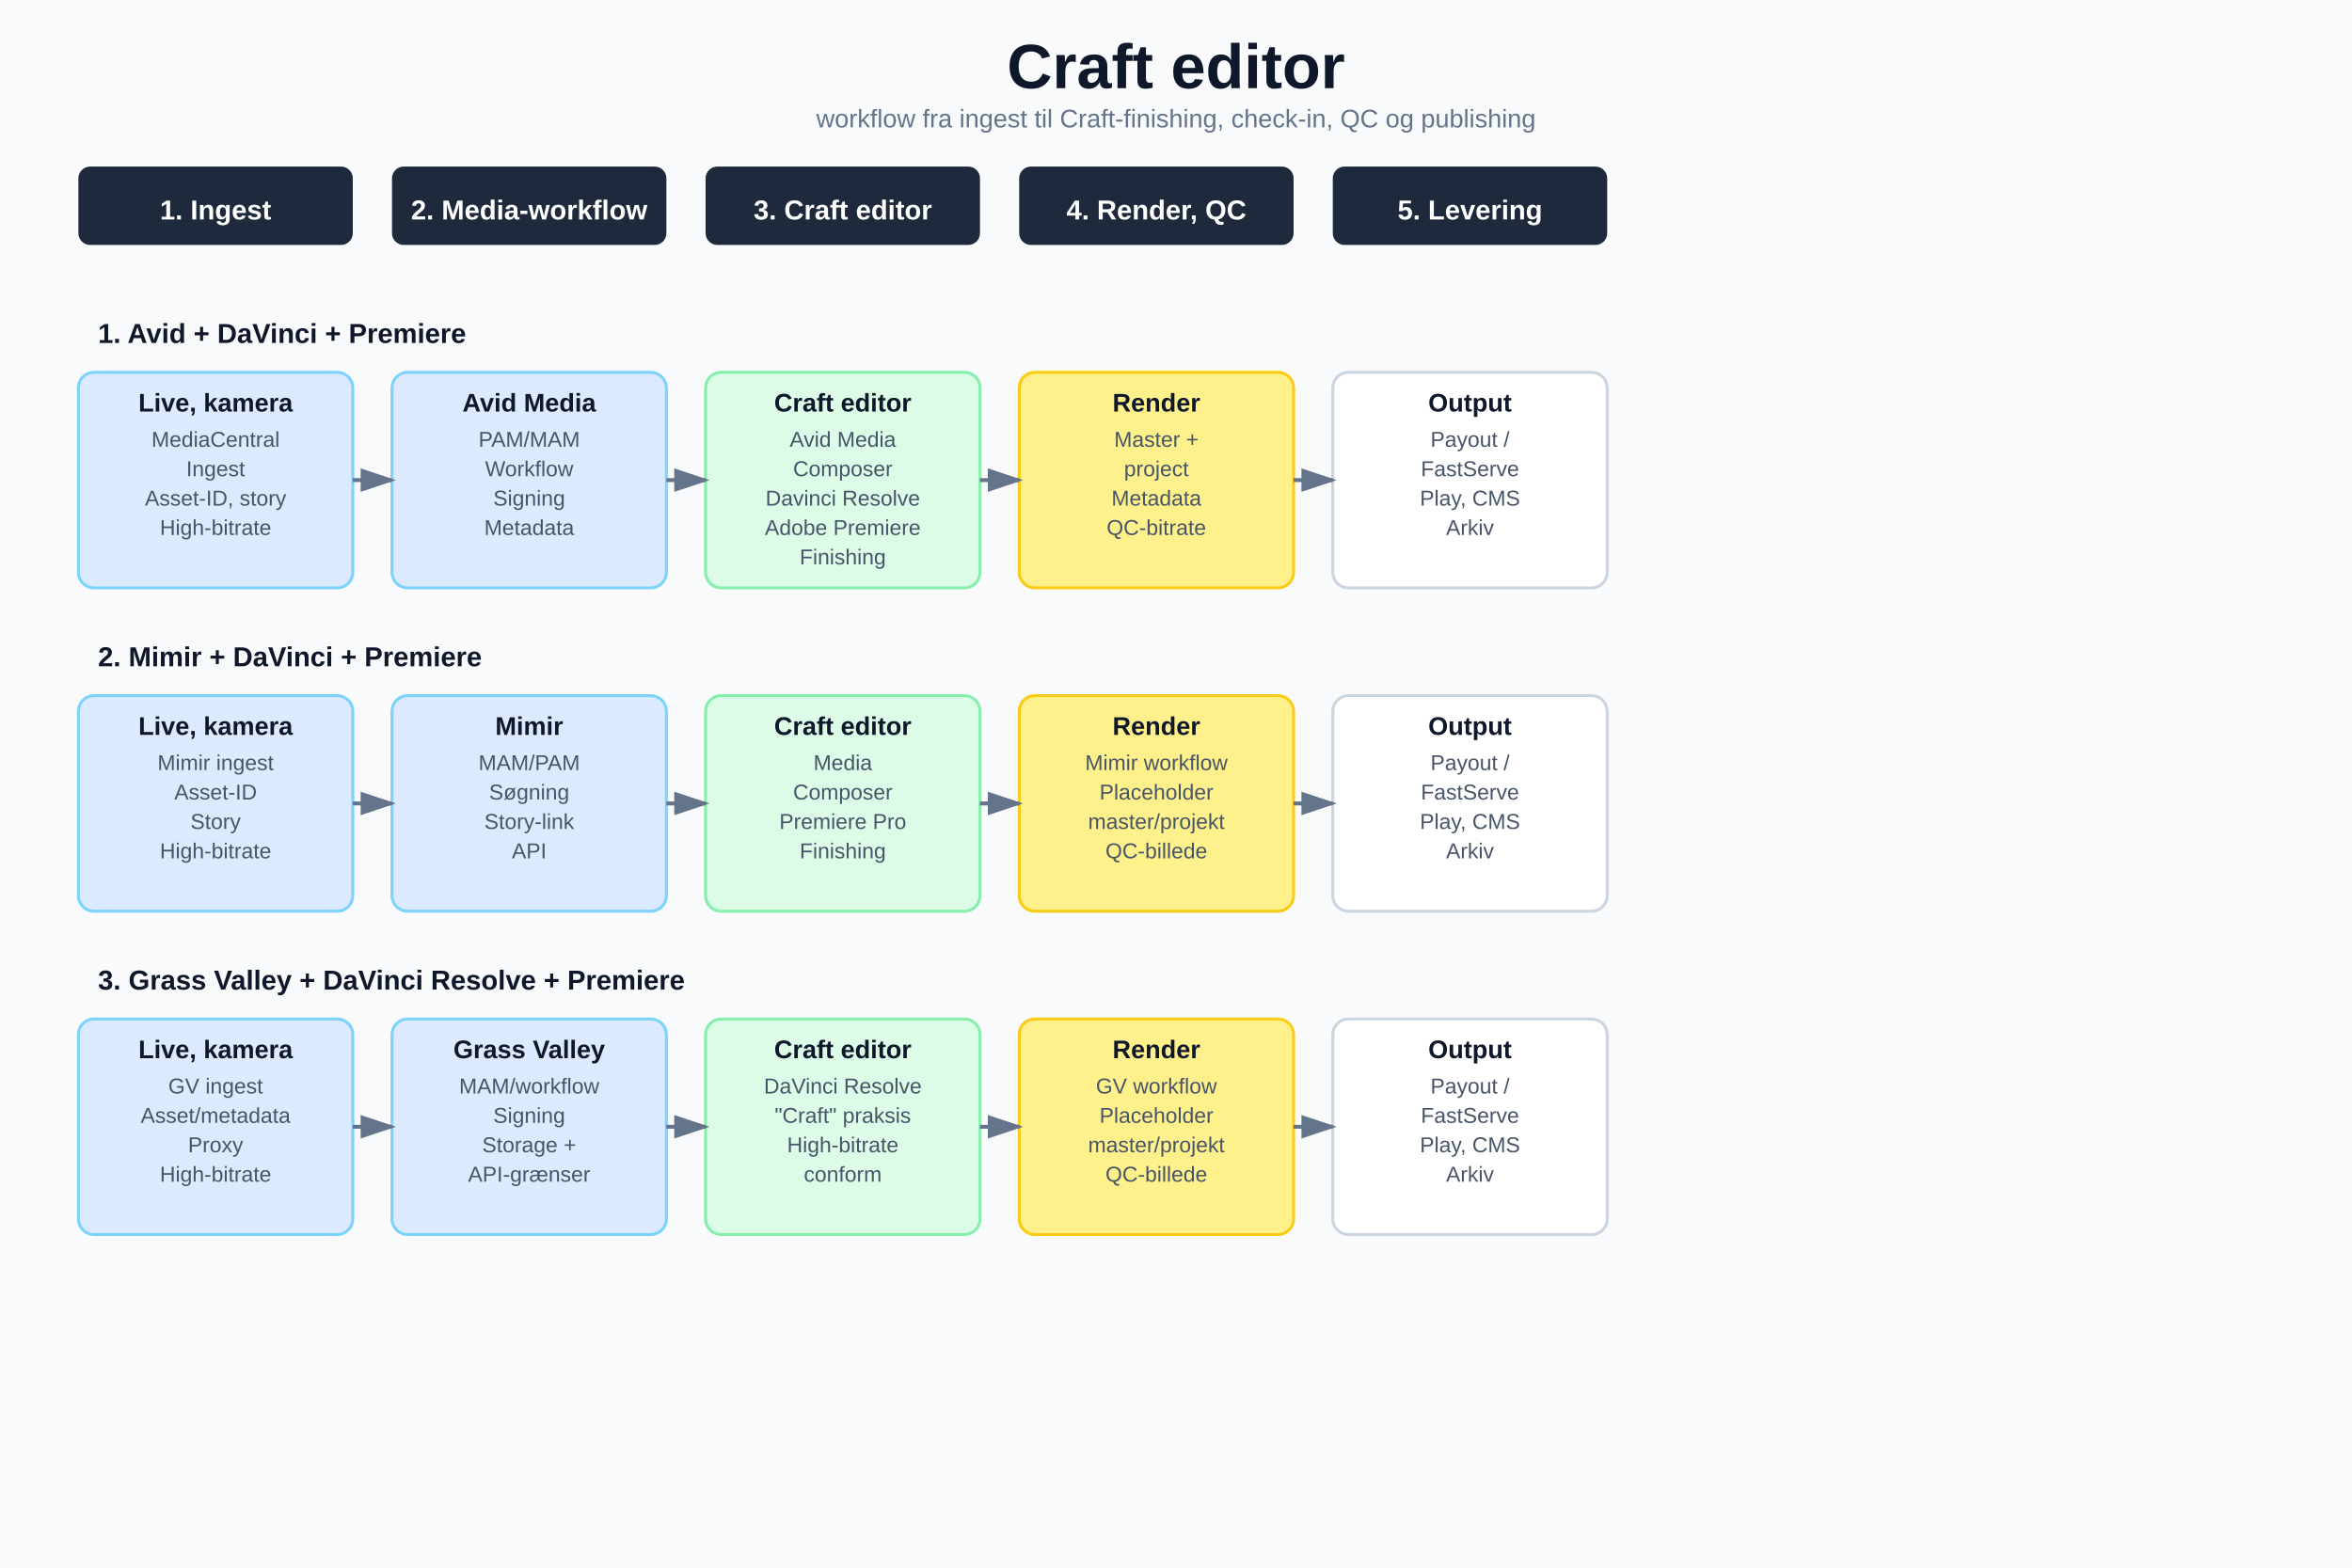
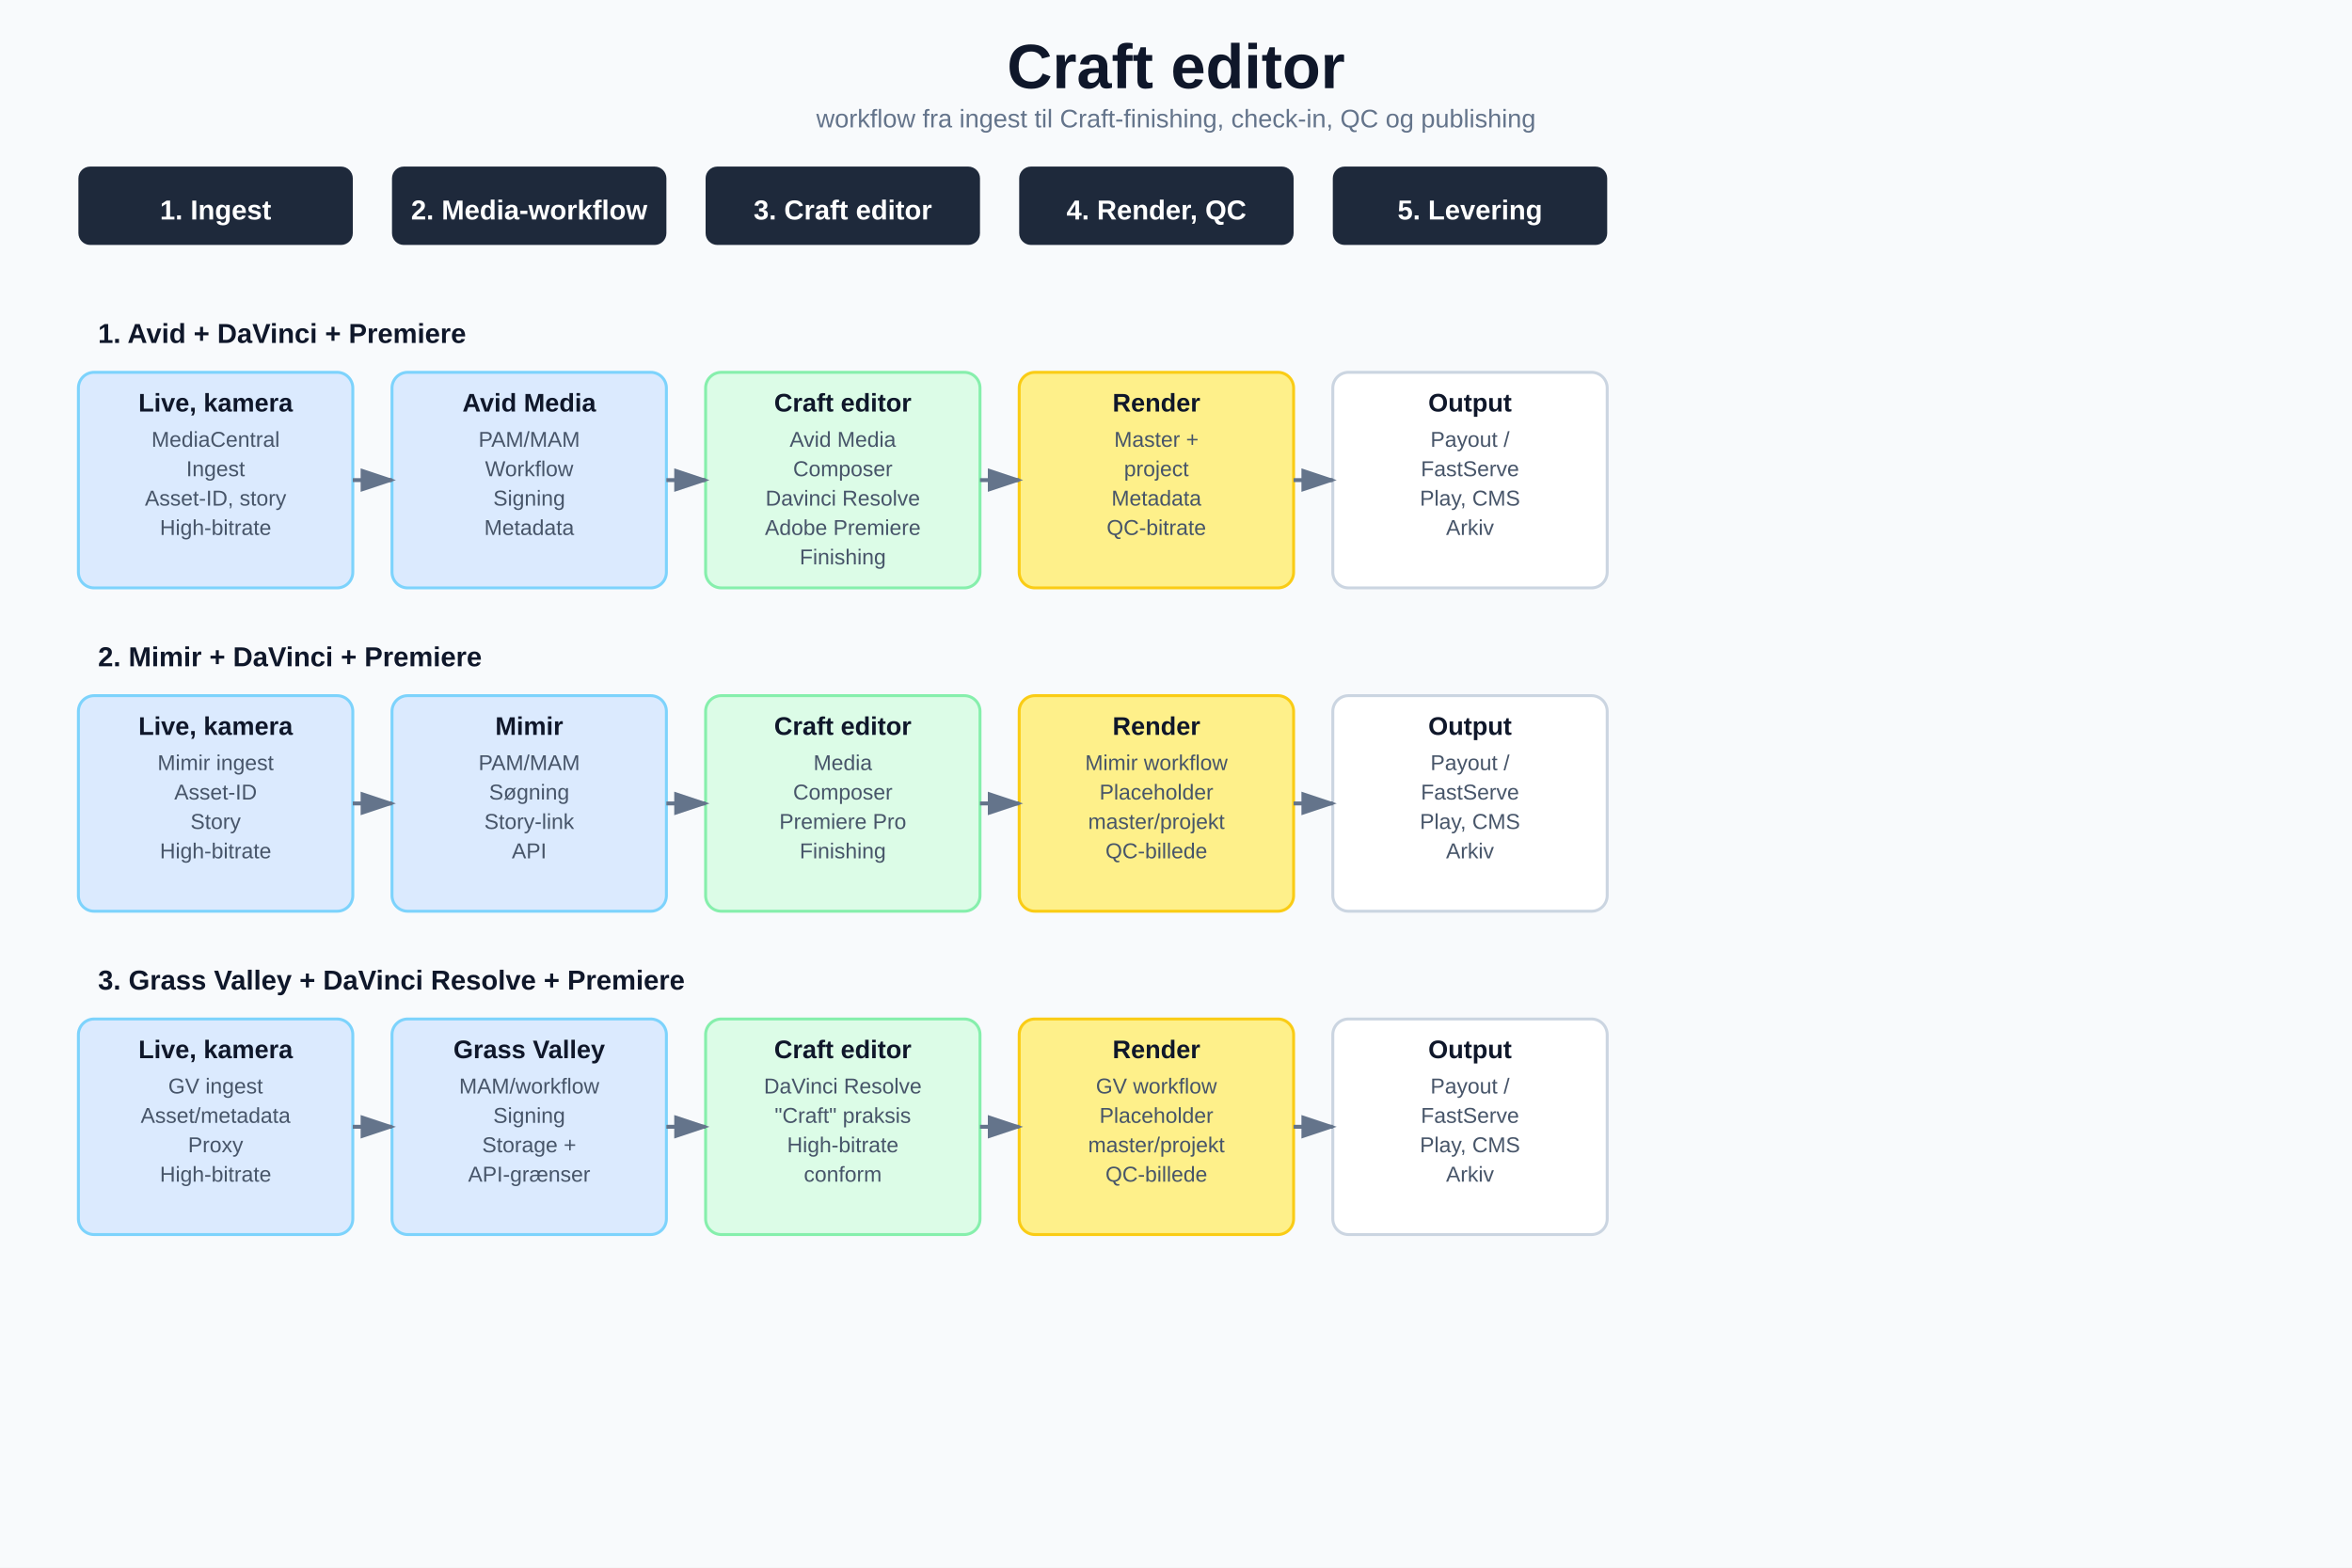
<svg xmlns="http://www.w3.org/2000/svg" width="1200" height="800" viewBox="0 0 1200 800" role="img" aria-labelledby="title desc">
  <defs>
    <style>
      .bg { fill: #f8fafc; }
      .title { font: 700 32px 'Segoe UI', Arial, sans-serif; fill: #0f172a; }
      .subtitle { font: 500 13px 'Segoe UI', Arial, sans-serif; fill: #64748b; }
      .stepHeaderBox { fill: #1e293b; stroke: none; }
      .stepHeaderText { font: 600 14px 'Segoe UI', Arial, sans-serif; fill: #ffffff; }
      .stepBox { fill: #ffffff; stroke: #cbd5e1; stroke-width: 1.5; }
      .boxTitle { font: 600 13px 'Segoe UI', Arial, sans-serif; fill: #0f172a; }
      .boxText { font: 400 11px 'Segoe UI', Arial, sans-serif; fill: #475569; }
      .arrow { stroke: #64748b; stroke-width: 2; fill: none; marker-end: url(#arrowHead); }
      .scenarioLabel { font: 600 14px 'Segoe UI', Arial, sans-serif; fill: #0f172a; }
      .boxBlue { fill: #dbeafe; stroke: #7dd3fc; stroke-width: 1.5; }
      .boxGreen { fill: #dcfce7; stroke: #86efac; stroke-width: 1.5; }
      .boxYellow { fill: #fef08a; stroke: #facc15; stroke-width: 1.5; }
    </style>
    <marker id="arrowHead" markerWidth="10" markerHeight="10" refX="8" refY="3" orient="auto" markerUnits="strokeWidth">
      <path d="M0,0 L0,6 L9,3 z" fill="#64748b" />
    </marker>
  </defs>
  <rect x="0" y="0" width="1200" height="800" class="bg" />
  <text x="600" y="45" text-anchor="middle" class="title">Craft editor</text>
  <text x="600" y="65" text-anchor="middle" class="subtitle">workflow fra ingest til Craft-finishing, check-in, QC og publishing</text>
  <rect class="stepHeaderBox" x="40" y="85" width="140" height="40" rx="6" ry="6" />
  <text x="110" y="112" text-anchor="middle" class="stepHeaderText">1. Ingest</text>
  <rect class="stepHeaderBox" x="200" y="85" width="140" height="40" rx="6" ry="6" />
  <text x="270" y="112" text-anchor="middle" class="stepHeaderText">2. Media-workflow</text>
  <rect class="stepHeaderBox" x="360" y="85" width="140" height="40" rx="6" ry="6" />
  <text x="430" y="112" text-anchor="middle" class="stepHeaderText">3. Craft editor</text>
  <rect class="stepHeaderBox" x="520" y="85" width="140" height="40" rx="6" ry="6" />
  <text x="590" y="112" text-anchor="middle" class="stepHeaderText">4. Render, QC</text>
  <rect class="stepHeaderBox" x="680" y="85" width="140" height="40" rx="6" ry="6" />
  <text x="750" y="112" text-anchor="middle" class="stepHeaderText">5. Levering</text>
  <text x="50" y="175" class="scenarioLabel">1. Avid + DaVinci + Premiere</text>
  <rect class="stepBox boxBlue" x="40" y="190" width="140" height="110" rx="8" ry="8" />
  <text x="110" y="210" text-anchor="middle" class="boxTitle">Live, kamera</text>
  <text x="110" y="228" text-anchor="middle" class="boxText">MediaCentral</text>
  <text x="110" y="243" text-anchor="middle" class="boxText">Ingest</text>
  <text x="110" y="258" text-anchor="middle" class="boxText">Asset-ID, story</text>
  <text x="110" y="273" text-anchor="middle" class="boxText">High-bitrate</text>
  <rect class="stepBox boxBlue" x="200" y="190" width="140" height="110" rx="8" ry="8" />
  <text x="270" y="210" text-anchor="middle" class="boxTitle">Avid Media</text>
  <text x="270" y="228" text-anchor="middle" class="boxText">PAM/MAM</text>
  <text x="270" y="243" text-anchor="middle" class="boxText">Workflow</text>
  <text x="270" y="258" text-anchor="middle" class="boxText">Signing</text>
  <text x="270" y="273" text-anchor="middle" class="boxText">Metadata</text>
  <rect class="stepBox boxGreen" x="360" y="190" width="140" height="110" rx="8" ry="8" />
  <text x="430" y="210" text-anchor="middle" class="boxTitle">Craft editor</text>
  <text x="430" y="228" text-anchor="middle" class="boxText">Avid Media</text>
  <text x="430" y="243" text-anchor="middle" class="boxText">Composer</text>
  <text x="430" y="258" text-anchor="middle" class="boxText">Davinci Resolve</text>
  <text x="430" y="273" text-anchor="middle" class="boxText">Adobe Premiere</text>
  <text x="430" y="288" text-anchor="middle" class="boxText">Finishing</text>
  <rect class="stepBox boxYellow" x="520" y="190" width="140" height="110" rx="8" ry="8" />
  <text x="590" y="210" text-anchor="middle" class="boxTitle">Render</text>
  <text x="590" y="228" text-anchor="middle" class="boxText">Master +</text>
  <text x="590" y="243" text-anchor="middle" class="boxText">project</text>
  <text x="590" y="258" text-anchor="middle" class="boxText">Metadata</text>
  <text x="590" y="273" text-anchor="middle" class="boxText">QC-bitrate</text>
  <rect class="stepBox" x="680" y="190" width="140" height="110" rx="8" ry="8" />
  <text x="750" y="210" text-anchor="middle" class="boxTitle">Output</text>
  <text x="750" y="228" text-anchor="middle" class="boxText">Payout /</text>
  <text x="750" y="243" text-anchor="middle" class="boxText">FastServe</text>
  <text x="750" y="258" text-anchor="middle" class="boxText">Play, CMS</text>
  <text x="750" y="273" text-anchor="middle" class="boxText">Arkiv</text>
  <path class="arrow" d="M180 245 L200 245" />
  <path class="arrow" d="M340 245 L360 245" />
  <path class="arrow" d="M500 245 L520 245" />
  <path class="arrow" d="M660 245 L680 245" />
  <text x="50" y="340" class="scenarioLabel">2. Mimir + DaVinci + Premiere</text>
  <rect class="stepBox boxBlue" x="40" y="355" width="140" height="110" rx="8" ry="8" />
  <text x="110" y="375" text-anchor="middle" class="boxTitle">Live, kamera</text>
  <text x="110" y="393" text-anchor="middle" class="boxText">Mimir ingest</text>
  <text x="110" y="408" text-anchor="middle" class="boxText">Asset-ID</text>
  <text x="110" y="423" text-anchor="middle" class="boxText">Story</text>
  <text x="110" y="438" text-anchor="middle" class="boxText">High-bitrate</text>
  <rect class="stepBox boxBlue" x="200" y="355" width="140" height="110" rx="8" ry="8" />
  <text x="270" y="375" text-anchor="middle" class="boxTitle">Mimir</text>
-   <text x="270" y="393" text-anchor="middle" class="boxText">MAM/PAM</text>
+   <text x="270" y="393" text-anchor="middle" class="boxText">PAM/MAM</text>
  <text x="270" y="408" text-anchor="middle" class="boxText">Søgning</text>
  <text x="270" y="423" text-anchor="middle" class="boxText">Story-link</text>
  <text x="270" y="438" text-anchor="middle" class="boxText">API</text>
  <rect class="stepBox boxGreen" x="360" y="355" width="140" height="110" rx="8" ry="8" />
  <text x="430" y="375" text-anchor="middle" class="boxTitle">Craft editor</text>
  <text x="430" y="393" text-anchor="middle" class="boxText">Media</text>
  <text x="430" y="408" text-anchor="middle" class="boxText">Composer</text>
  <text x="430" y="423" text-anchor="middle" class="boxText">Premiere Pro</text>
  <text x="430" y="438" text-anchor="middle" class="boxText">Finishing</text>
  <rect class="stepBox boxYellow" x="520" y="355" width="140" height="110" rx="8" ry="8" />
  <text x="590" y="375" text-anchor="middle" class="boxTitle">Render</text>
  <text x="590" y="393" text-anchor="middle" class="boxText">Mimir workflow</text>
  <text x="590" y="408" text-anchor="middle" class="boxText">Placeholder</text>
  <text x="590" y="423" text-anchor="middle" class="boxText">master/projekt</text>
  <text x="590" y="438" text-anchor="middle" class="boxText">QC-billede</text>
  <rect class="stepBox" x="680" y="355" width="140" height="110" rx="8" ry="8" />
  <text x="750" y="375" text-anchor="middle" class="boxTitle">Output</text>
  <text x="750" y="393" text-anchor="middle" class="boxText">Payout /</text>
  <text x="750" y="408" text-anchor="middle" class="boxText">FastServe</text>
  <text x="750" y="423" text-anchor="middle" class="boxText">Play, CMS</text>
  <text x="750" y="438" text-anchor="middle" class="boxText">Arkiv</text>
  <path class="arrow" d="M180 410 L200 410" />
  <path class="arrow" d="M340 410 L360 410" />
  <path class="arrow" d="M500 410 L520 410" />
  <path class="arrow" d="M660 410 L680 410" />
  <text x="50" y="505" class="scenarioLabel">3. Grass Valley + DaVinci Resolve + Premiere</text>
  <rect class="stepBox boxBlue" x="40" y="520" width="140" height="110" rx="8" ry="8" />
  <text x="110" y="540" text-anchor="middle" class="boxTitle">Live, kamera</text>
  <text x="110" y="558" text-anchor="middle" class="boxText">GV ingest</text>
  <text x="110" y="573" text-anchor="middle" class="boxText">Asset/metadata</text>
  <text x="110" y="588" text-anchor="middle" class="boxText">Proxy</text>
  <text x="110" y="603" text-anchor="middle" class="boxText">High-bitrate</text>
  <rect class="stepBox boxBlue" x="200" y="520" width="140" height="110" rx="8" ry="8" />
  <text x="270" y="540" text-anchor="middle" class="boxTitle">Grass Valley</text>
  <text x="270" y="558" text-anchor="middle" class="boxText">MAM/workflow</text>
  <text x="270" y="573" text-anchor="middle" class="boxText">Signing</text>
  <text x="270" y="588" text-anchor="middle" class="boxText">Storage +</text>
  <text x="270" y="603" text-anchor="middle" class="boxText">API-grænser</text>
  <rect class="stepBox boxGreen" x="360" y="520" width="140" height="110" rx="8" ry="8" />
  <text x="430" y="540" text-anchor="middle" class="boxTitle">Craft editor</text>
  <text x="430" y="558" text-anchor="middle" class="boxText">DaVinci Resolve</text>
  <text x="430" y="573" text-anchor="middle" class="boxText">"Craft" praksis</text>
  <text x="430" y="588" text-anchor="middle" class="boxText">High-bitrate</text>
  <text x="430" y="603" text-anchor="middle" class="boxText">conform</text>
  <rect class="stepBox boxYellow" x="520" y="520" width="140" height="110" rx="8" ry="8" />
  <text x="590" y="540" text-anchor="middle" class="boxTitle">Render</text>
  <text x="590" y="558" text-anchor="middle" class="boxText">GV workflow</text>
  <text x="590" y="573" text-anchor="middle" class="boxText">Placeholder</text>
  <text x="590" y="588" text-anchor="middle" class="boxText">master/projekt</text>
  <text x="590" y="603" text-anchor="middle" class="boxText">QC-billede</text>
  <rect class="stepBox" x="680" y="520" width="140" height="110" rx="8" ry="8" />
  <text x="750" y="540" text-anchor="middle" class="boxTitle">Output</text>
  <text x="750" y="558" text-anchor="middle" class="boxText">Payout /</text>
  <text x="750" y="573" text-anchor="middle" class="boxText">FastServe</text>
  <text x="750" y="588" text-anchor="middle" class="boxText">Play, CMS</text>
  <text x="750" y="603" text-anchor="middle" class="boxText">Arkiv</text>
  <path class="arrow" d="M180 575 L200 575" />
  <path class="arrow" d="M340 575 L360 575" />
  <path class="arrow" d="M500 575 L520 575" />
  <path class="arrow" d="M660 575 L680 575" />
</svg>
